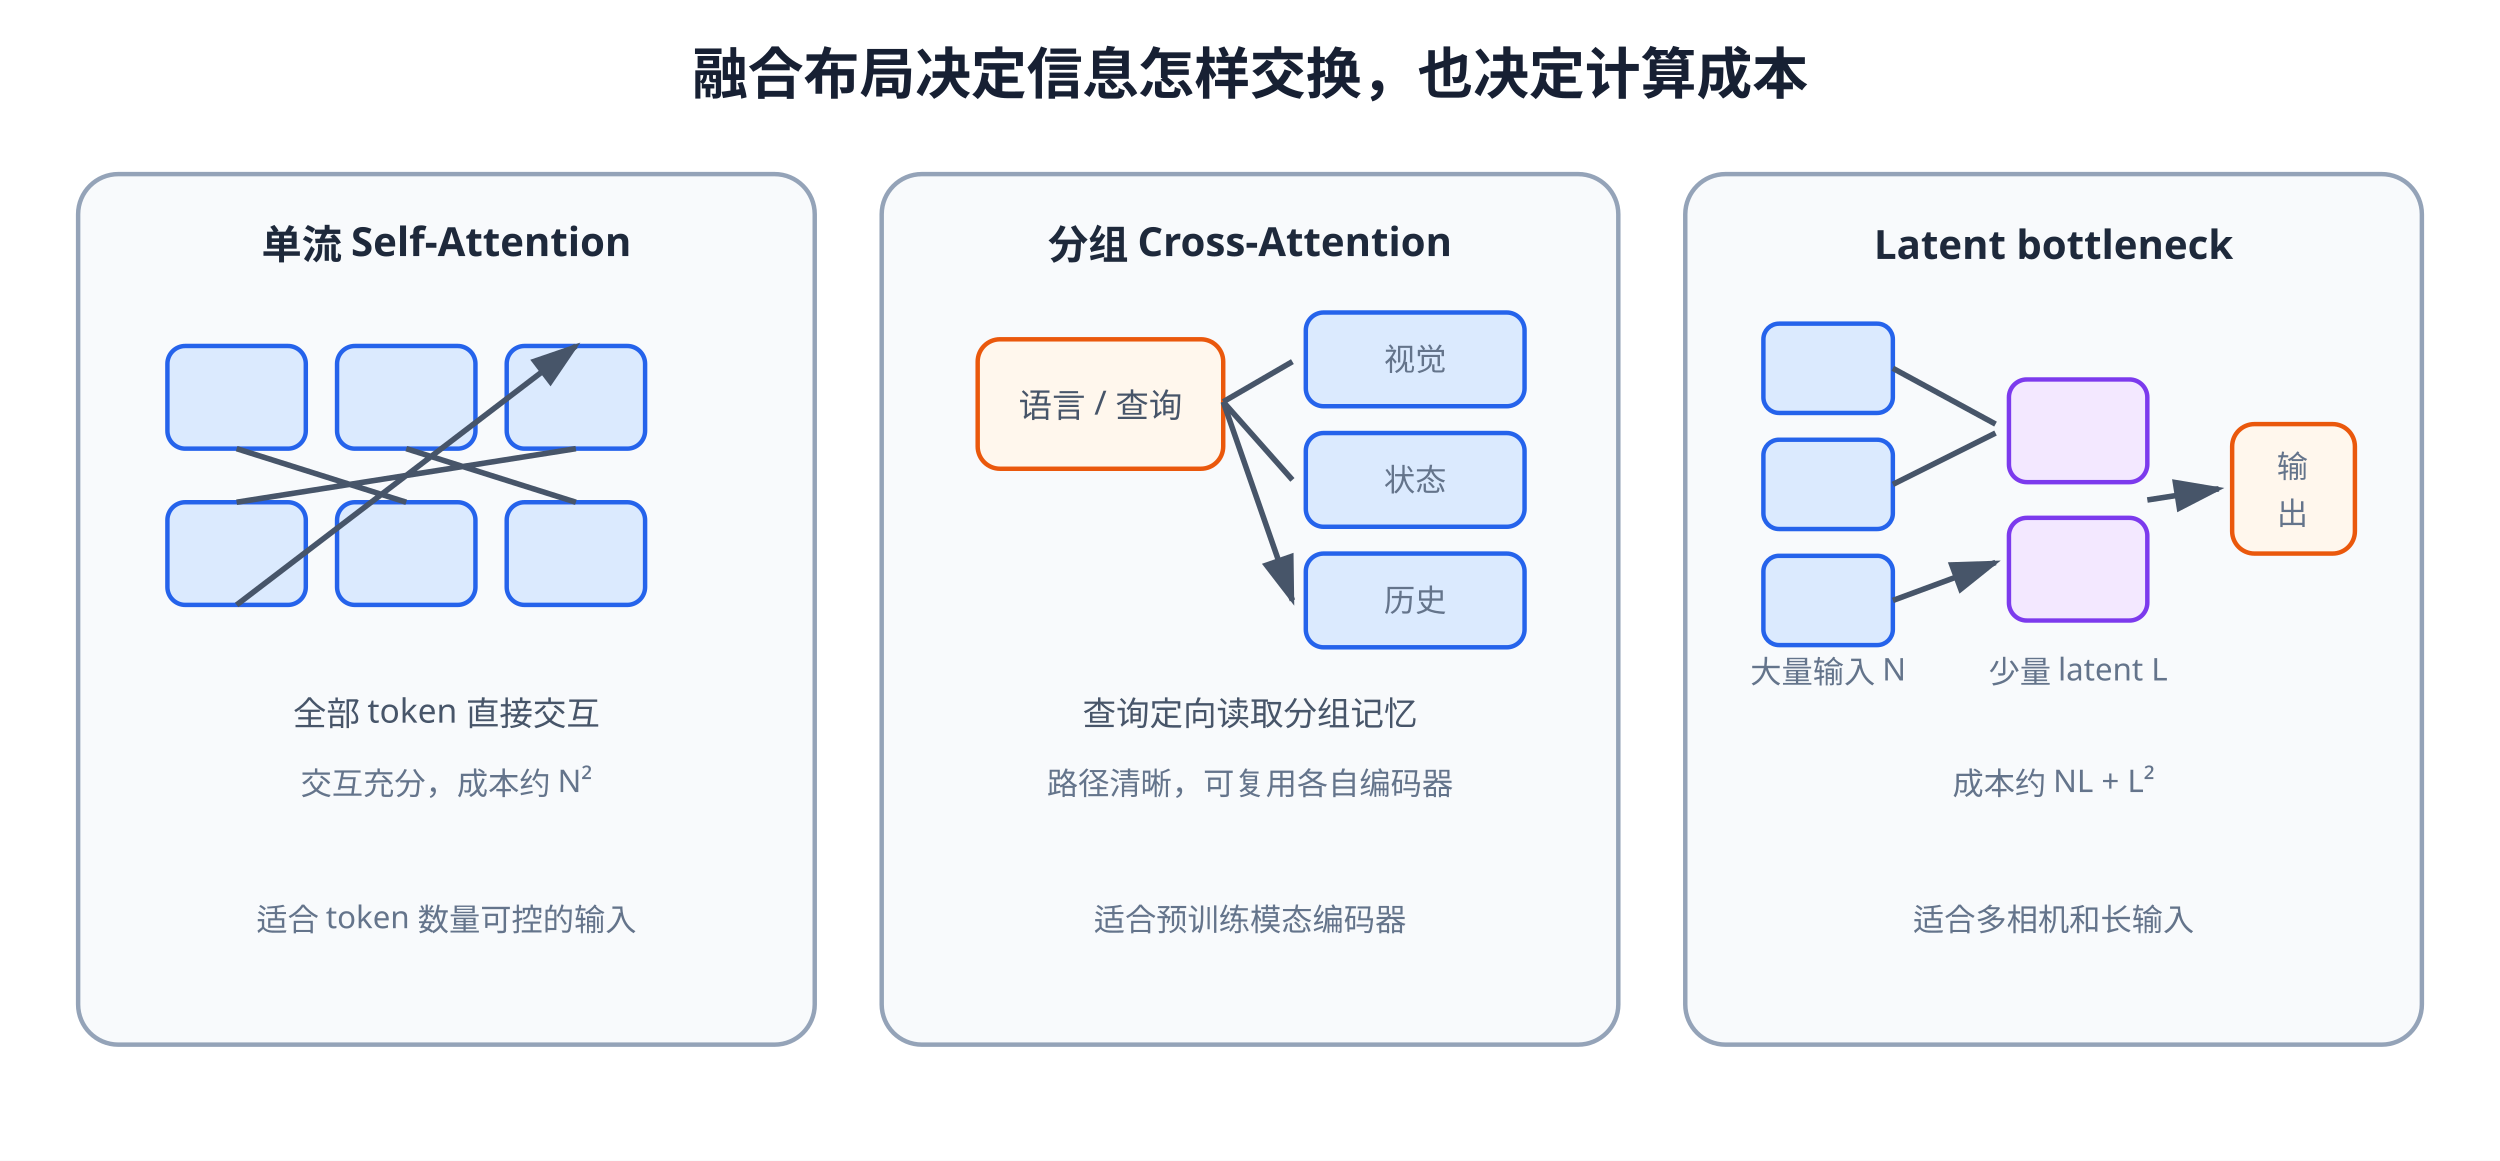
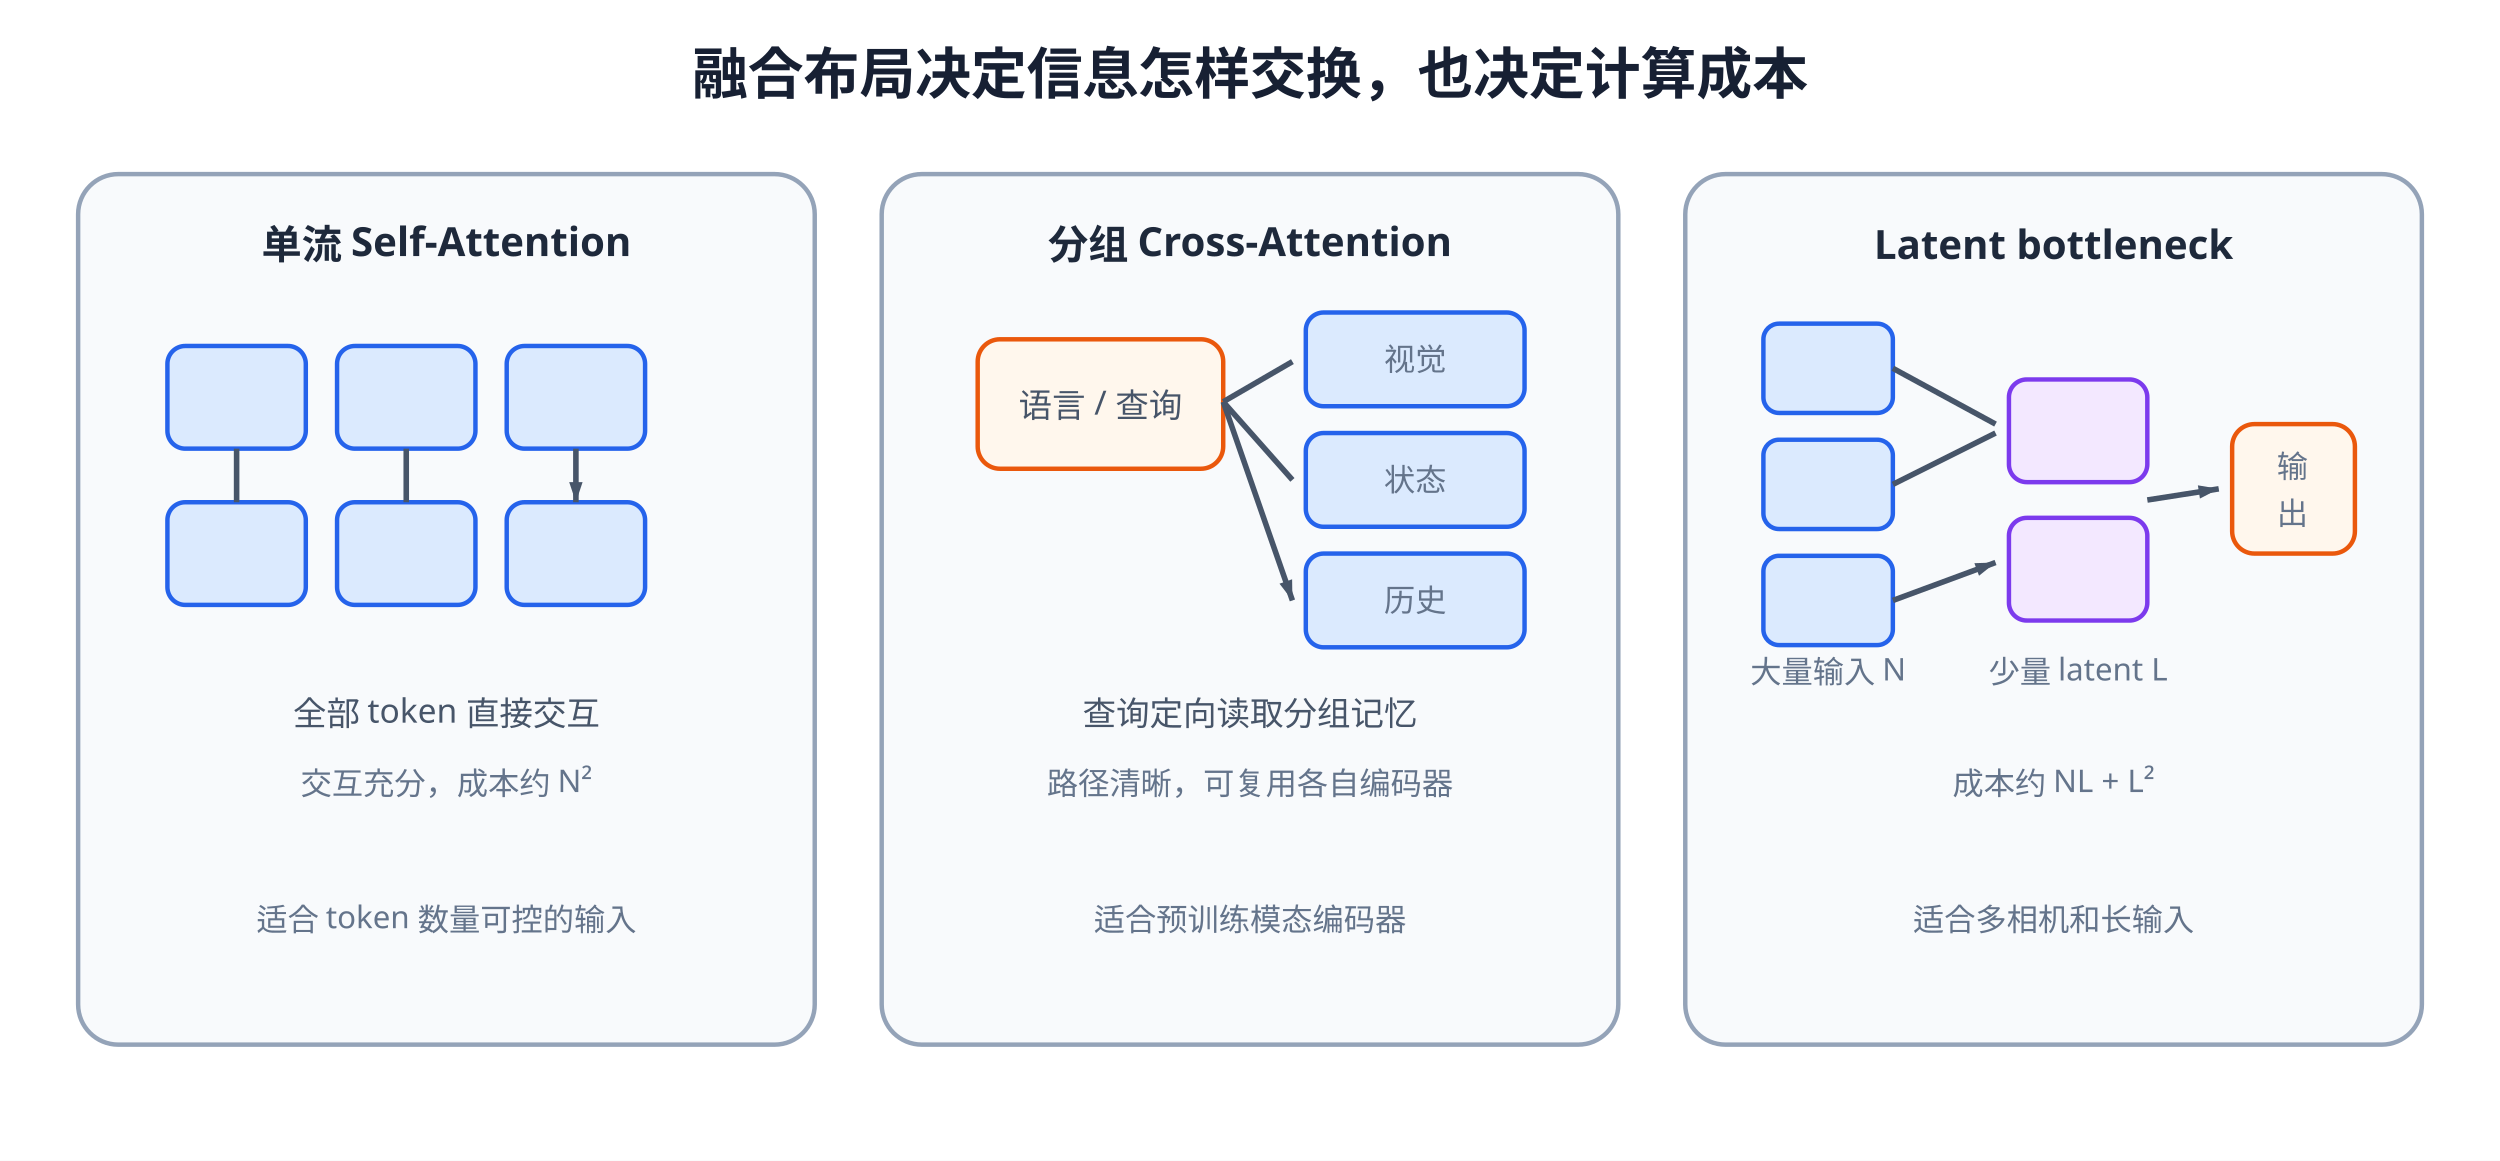
<svg xmlns="http://www.w3.org/2000/svg" width="1120" height="520" viewBox="0 0 1120 520" role="img" aria-labelledby="title desc">
  <defs>
    <style>.title{font:700 25px sans-serif;fill:#172033}.head{font:700 18px sans-serif;fill:#1e293b}.text{font:15px sans-serif;fill:#475569}.small{font:14px sans-serif;fill:#64748b}.panel{fill:#f8fafc;stroke:#94a3b8;stroke-width:2}.token{fill:#dbeafe;stroke:#2563eb;stroke-width:2}.query{fill:#fff7ed;stroke:#ea580c;stroke-width:2}.latent{fill:#f3e8ff;stroke:#7c3aed;stroke-width:2}.arrow{fill:none;stroke:#475569;stroke-width:2.5;marker-end:url(#a)}</style>
-     <marker id="a" markerWidth="9" markerHeight="9" refX="8" refY="3" orient="auto">
+     <marker id="a" markerWidth="9" markerHeight="6" refX="9" refY="3" markerUnits="userSpaceOnUse" orient="auto">
      <path d="M0 0L0 6L9 3z" fill="#475569" />
    </marker>
  </defs>
  <rect width="1120" height="520" fill="#fff" />
  <text x="560" y="42" text-anchor="middle" class="title">融合布局决定信息怎样交换，也决定计算成本</text>
  <rect x="35" y="78" width="330" height="390" rx="18" class="panel" />
  <text x="200" y="116" text-anchor="middle" class="head">单流 Self-Attention</text>
  <g class="token">
    <rect x="75" y="155" width="62" height="46" rx="8" />
    <rect x="151" y="155" width="62" height="46" rx="8" />
    <rect x="227" y="155" width="62" height="46" rx="8" />
    <rect x="75" y="225" width="62" height="46" rx="8" />
    <rect x="151" y="225" width="62" height="46" rx="8" />
    <rect x="227" y="225" width="62" height="46" rx="8" />
  </g>
-   <path d="M106 201L182 225M182 201L258 225M258 201L106 225M106 271L258 155" class="arrow" />
+   <path d="M106 201L106 225M182 201L182 225M258 201L258 225" class="arrow" />
  <text x="200" y="325" text-anchor="middle" class="text">全部 token 直接交互</text>
  <text x="200" y="356" text-anchor="middle" class="small">交互充分，成本约 N²</text>
  <text x="200" y="417" text-anchor="middle" class="small">适合 token 数量可控的输入</text>
  <rect x="395" y="78" width="330" height="390" rx="18" class="panel" />
  <text x="560" y="116" text-anchor="middle" class="head">分组 Cross-Attention</text>
  <rect x="438" y="152" width="110" height="58" rx="10" class="query" />
  <text x="493" y="187" text-anchor="middle" class="text">语言 / 查询</text>
  <rect x="585" y="140" width="98" height="42" rx="8" class="token" />
  <rect x="585" y="194" width="98" height="42" rx="8" class="token" />
  <rect x="585" y="248" width="98" height="42" rx="8" class="token" />
  <text x="634" y="166" text-anchor="middle" class="small">视觉</text>
  <text x="634" y="220" text-anchor="middle" class="small">状态</text>
  <text x="634" y="274" text-anchor="middle" class="small">历史</text>
  <path d="M548 180L579 162M548 180L579 215M548 180L579 269" class="arrow" />
  <text x="560" y="325" text-anchor="middle" class="text">查询定向读取分组记忆</text>
  <text x="560" y="356" text-anchor="middle" class="small">路径清晰，可复用各自编码器</text>
  <text x="560" y="417" text-anchor="middle" class="small">适合预训练模态编码器</text>
  <rect x="755" y="78" width="330" height="390" rx="18" class="panel" />
  <text x="920" y="116" text-anchor="middle" class="head">Latent bottleneck</text>
  <g class="token">
    <rect x="790" y="145" width="58" height="40" rx="7" />
    <rect x="790" y="197" width="58" height="40" rx="7" />
    <rect x="790" y="249" width="58" height="40" rx="7" />
  </g>
  <text x="819" y="306" text-anchor="middle" class="small">大量输入 N</text>
  <g class="latent">
    <rect x="900" y="170" width="62" height="46" rx="8" />
    <rect x="900" y="232" width="62" height="46" rx="8" />
  </g>
  <text x="931" y="306" text-anchor="middle" class="small">少量 latent L</text>
  <path d="M848 165L894 190M848 217L894 194M848 269L894 252" class="arrow" />
  <rect x="1000" y="190" width="55" height="58" rx="10" class="query" />
  <text x="1027" y="214" text-anchor="middle" class="small">输</text>
  <text x="1027" y="235" text-anchor="middle" class="small">出</text>
  <path d="M962 224L994 219" class="arrow" />
  <text x="920" y="356" text-anchor="middle" class="small">成本约 NL + L²</text>
  <text x="920" y="417" text-anchor="middle" class="small">适合多相机和长输入</text>
</svg>
